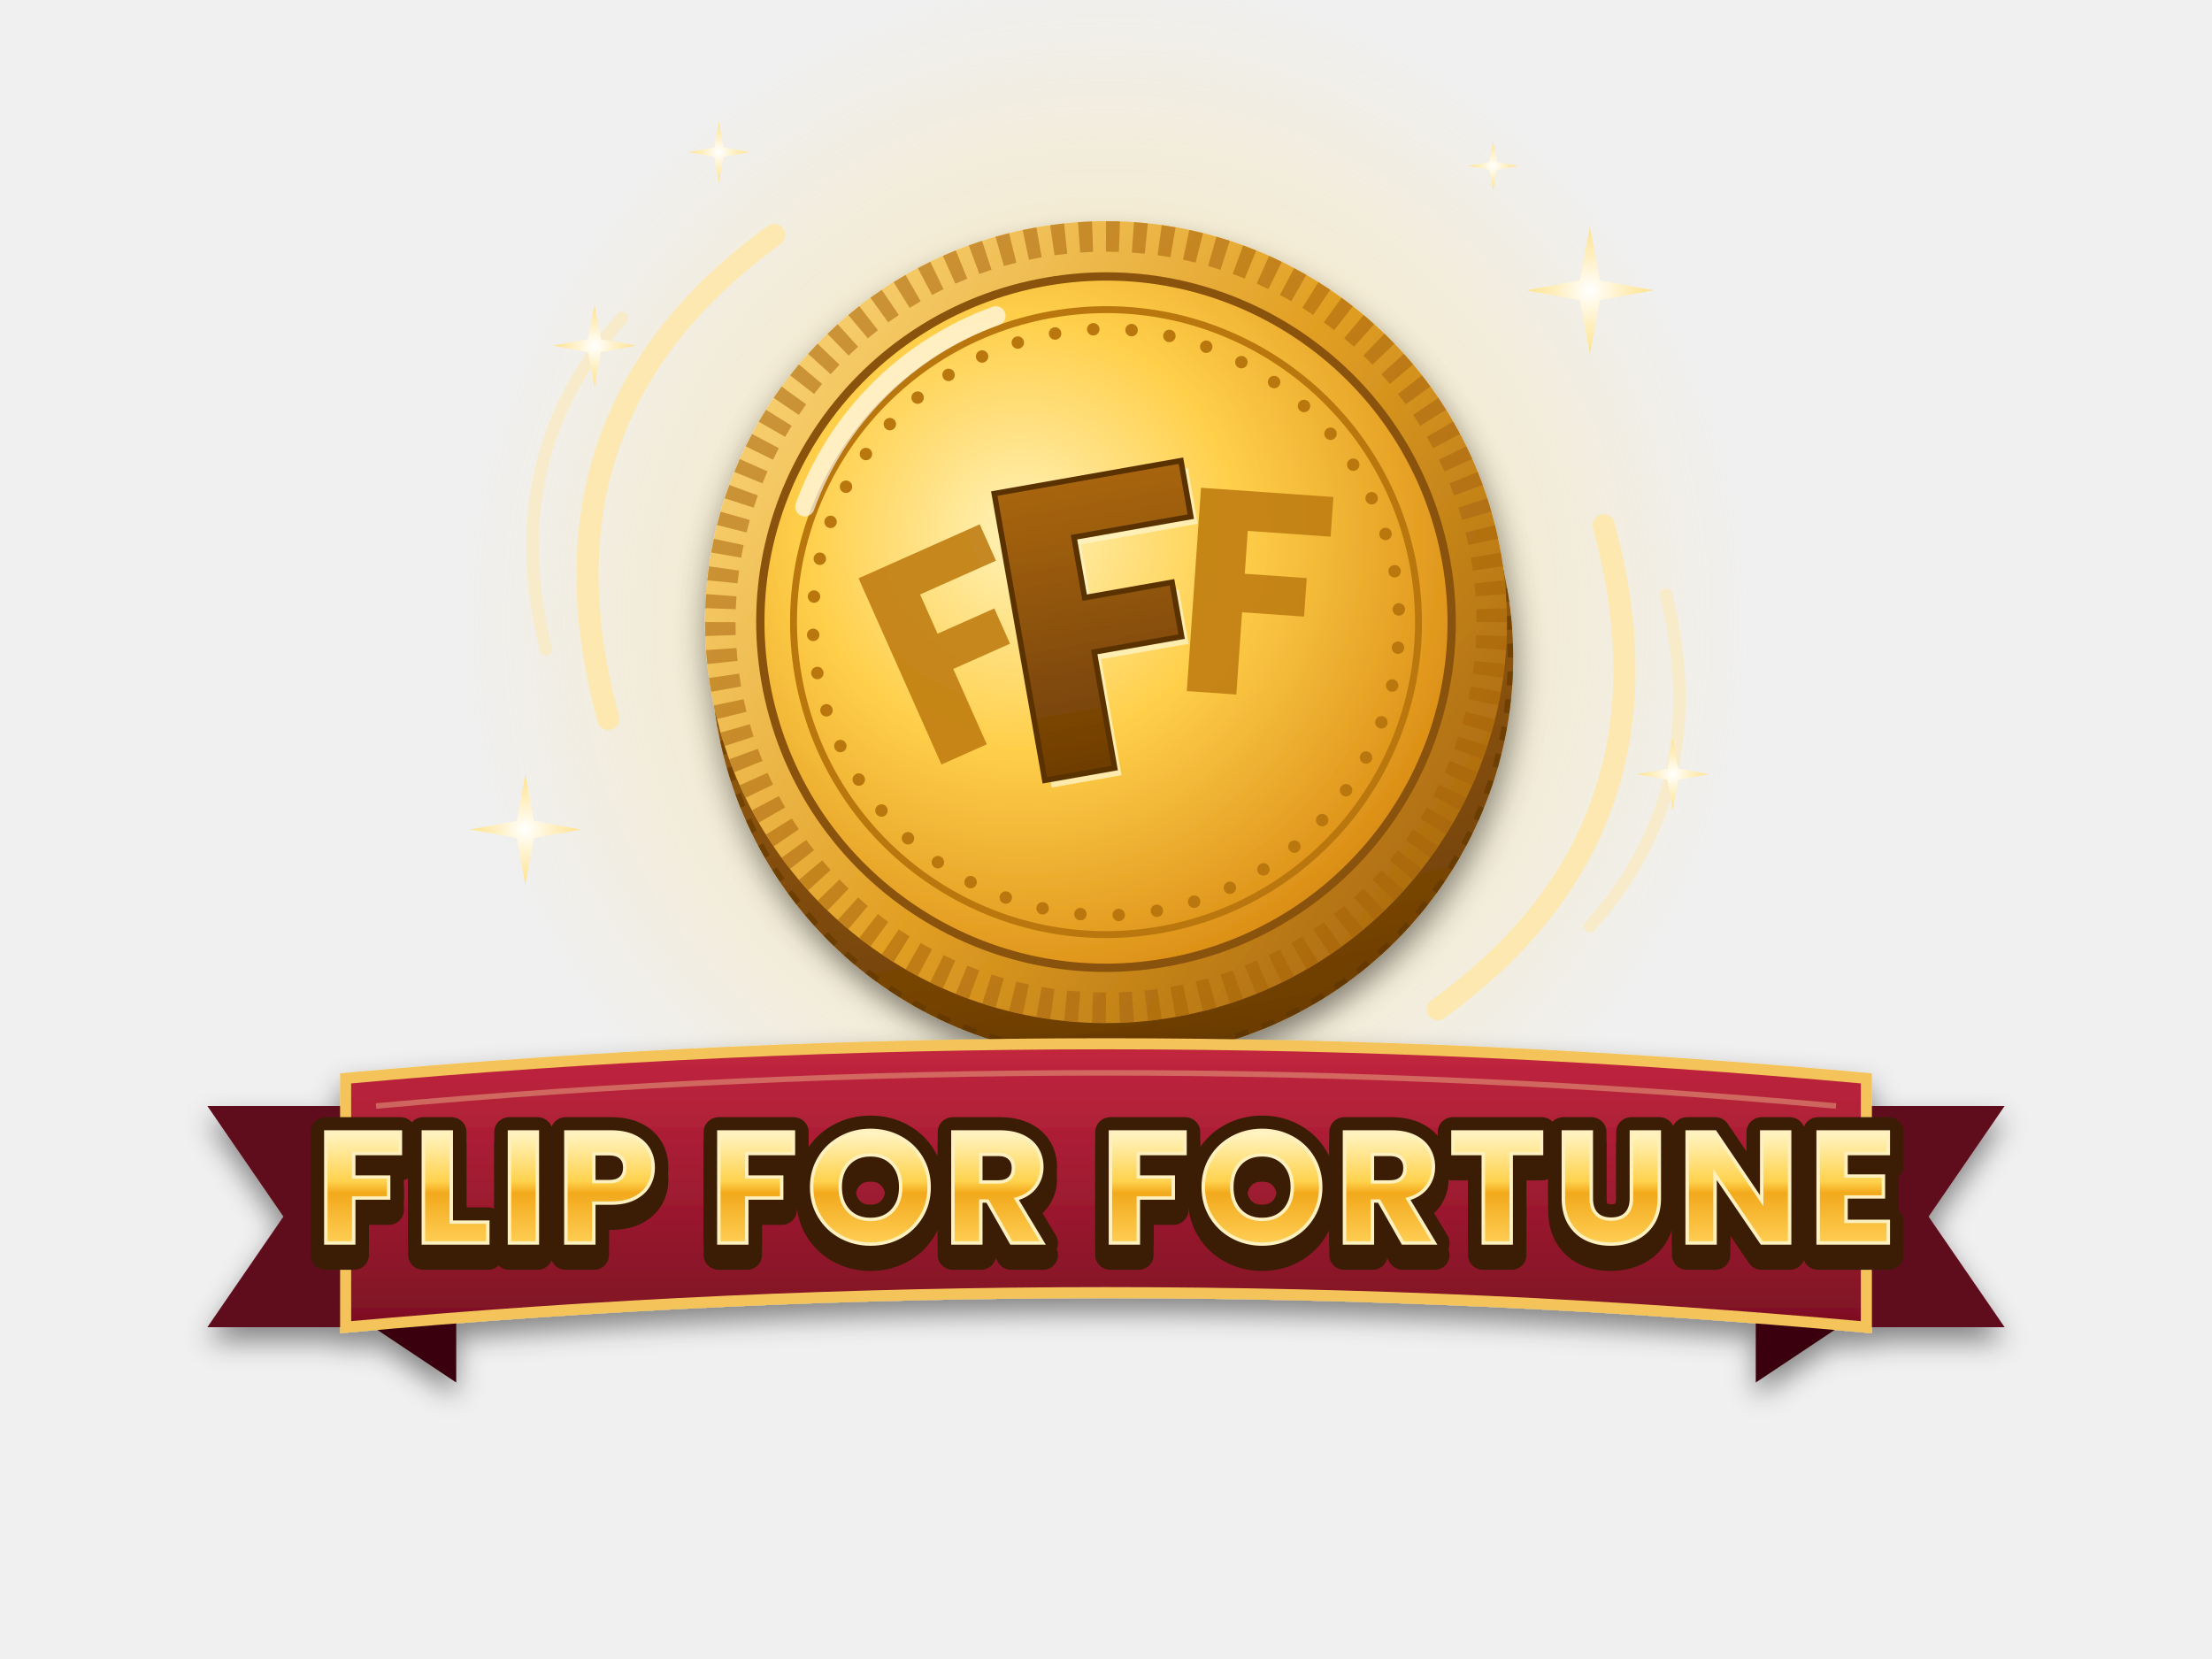
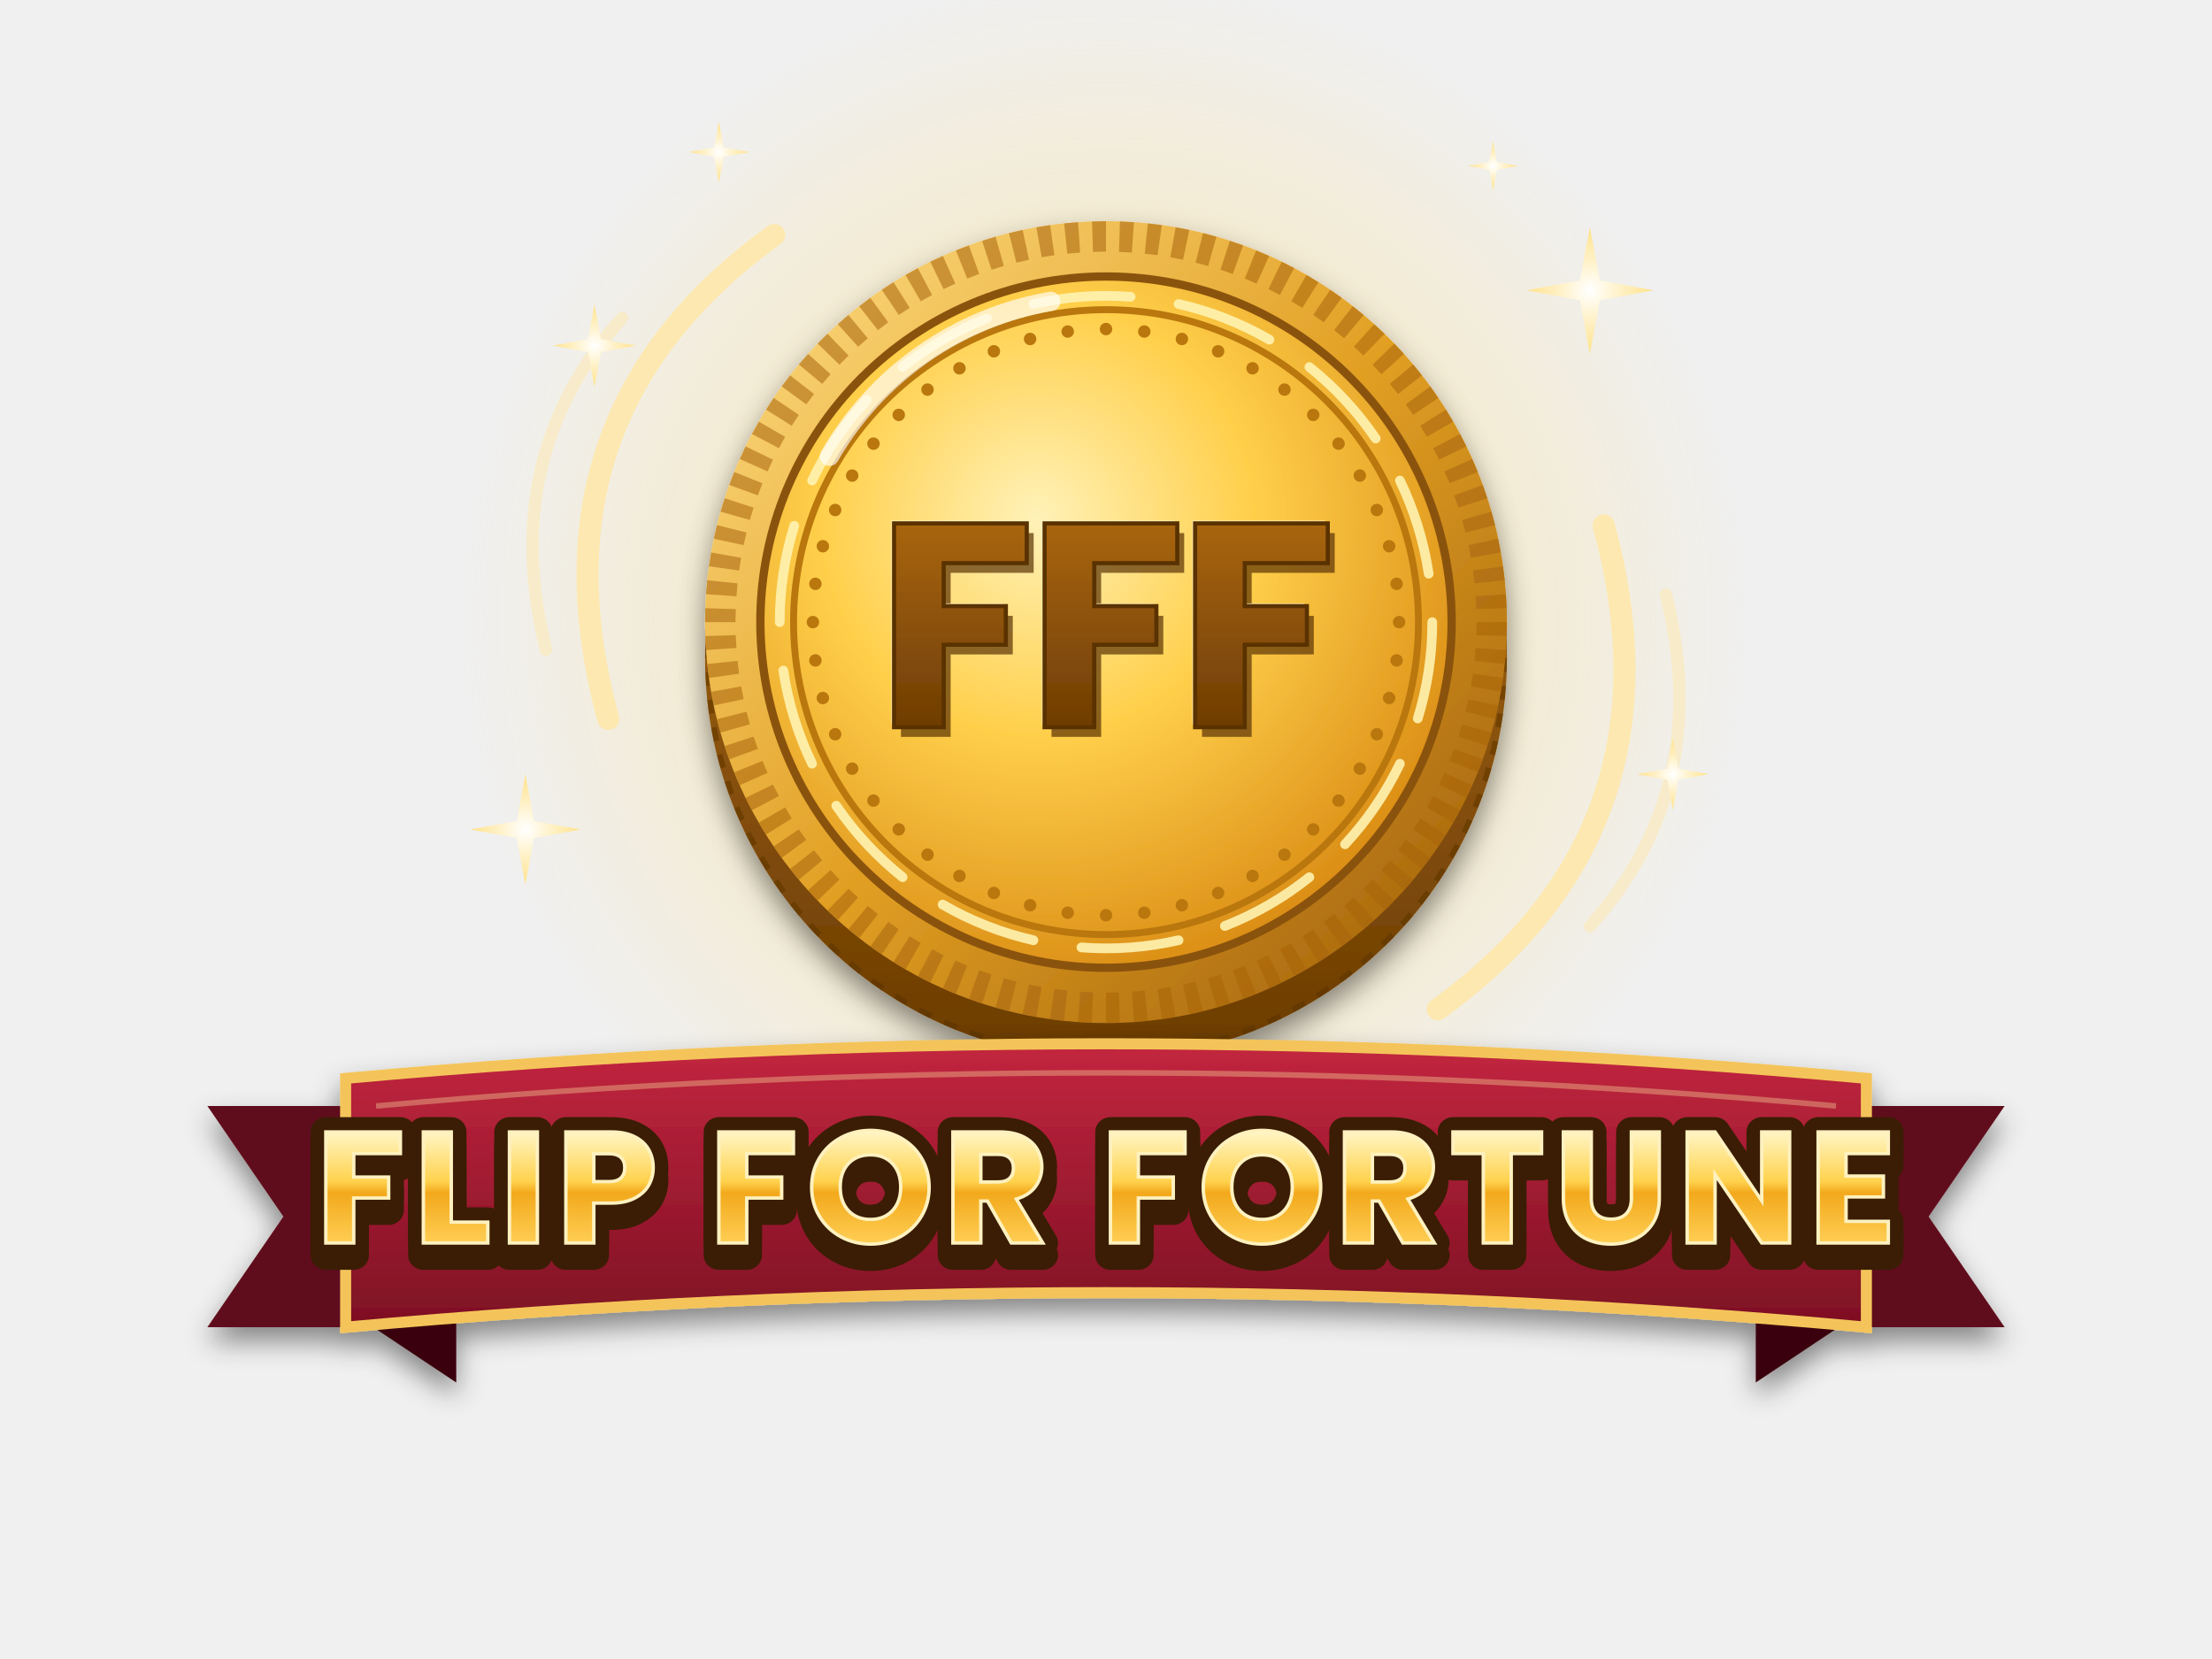
<svg xmlns="http://www.w3.org/2000/svg" viewBox="0 0 1600 1200" width="1600" height="1200">
  <defs>
    <radialGradient id="face" cx="40%" cy="35%" r="70%">
      <stop offset="0" stop-color="#fff2b8" />
      <stop offset="0.45" stop-color="#ffcf4a" />
      <stop offset="1" stop-color="#d98a12" />
    </radialGradient>
    <linearGradient id="rim" x1="0" y1="0" x2="1" y2="1">
      <stop offset="0" stop-color="#ffe08a" />
      <stop offset="0.5" stop-color="#e2a024" />
      <stop offset="1" stop-color="#9a5a08" />
    </linearGradient>
    <linearGradient id="edge" x1="0" y1="0" x2="0" y2="1">
      <stop offset="0" stop-color="#b8740e" />
      <stop offset="1" stop-color="#6b3c05" />
    </linearGradient>
    <linearGradient id="engrave" x1="0" y1="0" x2="0" y2="1">
      <stop offset="0" stop-color="#a8650c" />
      <stop offset="1" stop-color="#6e3d05" />
    </linearGradient>
    <linearGradient id="titleGold" x1="0" y1="0" x2="0" y2="1">
      <stop offset="0" stop-color="#fff6c8" />
      <stop offset="0.45" stop-color="#ffd24d" />
      <stop offset="0.55" stop-color="#f2a91c" />
      <stop offset="1" stop-color="#ffcf55" />
    </linearGradient>
    <linearGradient id="ribbon" x1="0" y1="0" x2="0" y2="1">
      <stop offset="0" stop-color="#c3263f" />
      <stop offset="1" stop-color="#7d1023" />
    </linearGradient>
    <radialGradient id="spark">
      <stop offset="0" stop-color="#ffffff" />
      <stop offset="1" stop-color="#ffe28a" />
    </radialGradient>
    <radialGradient id="glow" r="50%">
      <stop offset="0" stop-color="#ffd760" stop-opacity="0.55" />
      <stop offset="1" stop-color="#ffd760" stop-opacity="0" />
    </radialGradient>
    <filter id="drop" x="-20%" y="-20%" width="140%" height="150%">
      <feDropShadow dx="0" dy="10" stdDeviation="10" flood-color="#000" flood-opacity="0.45" />
    </filter>
    <clipPath id="faceClip">
      <circle cx="800" cy="450" r="250" />
    </clipPath>
  </defs>
  <circle cx="800" cy="450" r="470" fill="url(#glow)" />
  <g fill="none" stroke-linecap="round">
    <path d="M440,520 Q380,300 560,170" stroke="#ffe8a8" stroke-opacity="0.85" stroke-width="16" />
    <path d="M395,470 Q360,330 450,230" stroke="#ffe8a8" stroke-opacity="0.45" stroke-width="9" />
    <path d="M1160,380 Q1220,600 1040,730" stroke="#ffe8a8" stroke-opacity="0.85" stroke-width="16" />
    <path d="M1205,430 Q1240,570 1150,670" stroke="#ffe8a8" stroke-opacity="0.45" stroke-width="9" />
  </g>
-   <g filter="url(#drop)" transform="rotate(-10 800 450)">
+   <g filter="url(#drop)">
    <ellipse cx="800" cy="476" rx="290" ry="290" fill="url(#edge)" />
    <path d="M1086.0,476.0 L1090.0,476.0 L1089.8,486.1 L1085.8,486.0 Z M1085.3,496.0 L1089.3,496.2 L1088.4,506.3 L1084.4,505.9 Z M1083.2,515.8 L1087.2,516.4 L1085.6,526.4 L1081.7,525.7 Z M1079.8,535.5 L1083.7,536.3 L1081.4,546.2 L1077.5,545.2 Z M1074.9,554.8 L1078.8,555.9 L1075.8,565.6 L1072.0,564.4 Z M1068.8,573.8 L1072.5,575.2 L1068.9,584.6 L1065.2,583.1 Z M1061.3,592.3 L1064.9,594.0 L1060.7,603.1 L1057.1,601.4 Z M1052.5,610.3 L1056.1,612.1 L1051.1,621.0 L1047.7,619.0 Z M1042.5,627.6 L1045.9,629.7 L1040.4,638.2 L1037.1,635.9 Z M1031.4,644.1 L1034.6,646.5 L1028.5,654.5 L1025.4,652.1 Z M1019.1,659.8 L1022.2,662.4 L1015.5,670.0 L1012.5,667.4 Z M1005.7,674.7 L1008.6,677.5 L1001.5,684.6 L998.7,681.7 Z M991.4,688.5 L994.0,691.5 L986.4,698.2 L983.8,695.1 Z M976.1,701.4 L978.5,704.5 L970.5,710.6 L968.1,707.4 Z M959.9,713.1 L962.2,716.4 L953.7,721.9 L951.6,718.5 Z M943.0,723.7 L945.0,727.1 L936.1,732.1 L934.3,728.5 Z M925.4,733.1 L927.1,736.7 L918.0,740.9 L916.3,737.3 Z M907.1,741.2 L908.6,744.9 L899.2,748.5 L897.8,744.8 Z M888.4,748.0 L889.6,751.8 L879.9,754.8 L878.8,750.9 Z M869.2,753.5 L870.2,757.4 L860.3,759.7 L859.5,755.8 Z M849.7,757.7 L850.4,761.6 L840.4,763.2 L839.8,759.2 Z M829.9,760.4 L830.3,764.4 L820.2,765.3 L820.0,761.3 Z M810.0,761.8 L810.1,765.8 L800.0,766.0 L800.0,762.0 Z M790.0,761.8 L789.9,765.8 L779.8,765.3 L780.0,761.3 Z M770.1,760.4 L769.7,764.4 L759.6,763.2 L760.2,759.2 Z M750.3,757.7 L749.6,761.6 L739.7,759.7 L740.5,755.8 Z M730.8,753.5 L729.8,757.4 L720.1,754.8 L721.2,750.9 Z M711.6,748.0 L710.4,751.8 L700.8,748.5 L702.2,744.8 Z M692.9,741.2 L691.4,744.9 L682.0,740.9 L683.7,737.3 Z M674.6,733.1 L672.9,736.7 L663.9,732.1 L665.7,728.5 Z M657.0,723.7 L655.0,727.1 L646.3,721.9 L648.4,718.5 Z M640.1,713.1 L637.8,716.4 L629.5,710.6 L631.9,707.4 Z M623.9,701.4 L621.5,704.5 L613.6,698.2 L616.2,695.1 Z M608.6,688.5 L606.0,691.5 L598.5,684.6 L601.3,681.7 Z M594.3,674.7 L591.4,677.5 L584.5,670.0 L587.5,667.4 Z M580.9,659.8 L577.8,662.4 L571.5,654.5 L574.6,652.1 Z M568.6,644.1 L565.4,646.5 L559.6,638.2 L562.9,635.9 Z M557.5,627.6 L554.1,629.7 L548.9,621.0 L552.3,619.0 Z M547.5,610.3 L543.9,612.1 L539.3,603.1 L542.9,601.4 Z M538.7,592.3 L535.1,594.0 L531.1,584.6 L534.8,583.1 Z M531.2,573.8 L527.5,575.2 L524.2,565.6 L528.0,564.4 Z M525.1,554.8 L521.2,555.9 L518.6,546.2 L522.5,545.2 Z M520.2,535.5 L516.3,536.3 L514.4,526.4 L518.3,525.7 Z M516.8,515.8 L512.8,516.4 L511.6,506.3 L515.6,505.9 Z M514.7,496.0 L510.7,496.2 L510.2,486.1 L514.2,486.0 Z M514.0,476.0 L510.0,476.0 L510.2,465.9 L514.2,466.0 Z M514.7,456.0 L510.7,455.8 L511.6,445.7 L515.6,446.1 Z M516.8,436.2 L512.8,435.6 L514.4,425.6 L518.3,426.3 Z M520.2,416.5 L516.3,415.7 L518.6,405.8 L522.5,406.8 Z M525.1,397.2 L521.2,396.1 L524.2,386.4 L528.0,387.6 Z M531.2,378.2 L527.5,376.8 L531.1,367.4 L534.8,368.9 Z M538.7,359.7 L535.1,358.0 L539.3,348.9 L542.9,350.6 Z M547.5,341.7 L543.9,339.9 L548.9,331.0 L552.3,333.0 Z M557.5,324.4 L554.1,322.3 L559.6,313.8 L562.9,316.1 Z M568.6,307.9 L565.4,305.5 L571.5,297.5 L574.6,299.9 Z M580.9,292.2 L577.8,289.6 L584.5,282.0 L587.5,284.6 Z M594.3,277.3 L591.4,274.5 L598.5,267.4 L601.3,270.3 Z M608.6,263.5 L606.0,260.5 L613.6,253.8 L616.2,256.9 Z M623.9,250.6 L621.5,247.5 L629.5,241.4 L631.9,244.6 Z M640.1,238.9 L637.8,235.6 L646.3,230.1 L648.4,233.5 Z M657.0,228.3 L655.0,224.9 L663.9,219.9 L665.7,223.5 Z M674.6,218.9 L672.9,215.3 L682.0,211.1 L683.7,214.7 Z M692.9,210.8 L691.4,207.1 L700.8,203.5 L702.2,207.2 Z M711.6,204.0 L710.4,200.2 L720.1,197.2 L721.2,201.1 Z M730.8,198.5 L729.8,194.6 L739.7,192.3 L740.5,196.2 Z M750.3,194.3 L749.6,190.4 L759.6,188.8 L760.2,192.8 Z M770.1,191.6 L769.7,187.6 L779.8,186.7 L780.0,190.7 Z M790.0,190.2 L789.9,186.2 L800.0,186.0 L800.0,190.0 Z M810.0,190.2 L810.1,186.2 L820.2,186.7 L820.0,190.7 Z M829.9,191.6 L830.3,187.6 L840.4,188.8 L839.8,192.8 Z M849.7,194.3 L850.4,190.4 L860.3,192.3 L859.5,196.2 Z M869.2,198.5 L870.2,194.6 L879.9,197.2 L878.8,201.1 Z M888.4,204.0 L889.6,200.2 L899.2,203.5 L897.8,207.2 Z M907.1,210.8 L908.6,207.1 L918.0,211.1 L916.3,214.7 Z M925.4,218.9 L927.1,215.3 L936.1,219.9 L934.3,223.5 Z M943.0,228.3 L945.0,224.9 L953.7,230.1 L951.6,233.5 Z M959.9,238.9 L962.2,235.6 L970.5,241.4 L968.1,244.6 Z M976.1,250.6 L978.5,247.5 L986.4,253.8 L983.8,256.9 Z M991.4,263.5 L994.0,260.5 L1001.5,267.4 L998.7,270.3 Z M1005.7,277.3 L1008.6,274.5 L1015.5,282.0 L1012.5,284.6 Z M1019.1,292.2 L1022.2,289.6 L1028.5,297.5 L1025.4,299.9 Z M1031.4,307.9 L1034.6,305.5 L1040.4,313.8 L1037.1,316.1 Z M1042.5,324.4 L1045.9,322.3 L1051.1,331.0 L1047.7,333.0 Z M1052.5,341.7 L1056.1,339.9 L1060.7,348.9 L1057.1,350.6 Z M1061.3,359.7 L1064.9,358.0 L1068.9,367.4 L1065.2,368.9 Z M1068.8,378.2 L1072.5,376.8 L1075.8,386.4 L1072.0,387.6 Z M1074.9,397.2 L1078.8,396.1 L1081.4,405.8 L1077.5,406.8 Z M1079.8,416.5 L1083.7,415.7 L1085.6,425.6 L1081.7,426.3 Z M1083.2,436.2 L1087.2,435.6 L1088.4,445.7 L1084.4,446.1 Z M1085.3,456.0 L1089.3,455.8 L1089.8,465.9 L1085.8,466.0 Z" fill="#5a3204" opacity="0.5" />
    <circle cx="800" cy="450" r="290" fill="url(#rim)" />
    <path d="M1068.0,450.0 L1090.0,450.0 L1089.8,460.1 L1067.8,459.4 Z M1067.3,468.7 L1089.3,470.2 L1088.4,480.3 L1066.5,478.0 Z M1065.4,487.3 L1087.2,490.4 L1085.6,500.4 L1063.9,496.5 Z M1062.1,505.7 L1083.7,510.3 L1081.4,520.2 L1060.0,514.8 Z M1057.6,523.9 L1078.8,529.9 L1075.8,539.6 L1054.9,532.8 Z M1051.8,541.7 L1072.5,549.2 L1068.9,558.6 L1048.5,550.4 Z M1044.8,559.0 L1064.9,568.0 L1060.7,577.1 L1040.9,567.5 Z M1036.6,575.8 L1056.1,586.1 L1051.1,595.0 L1032.1,584.0 Z M1027.3,592.0 L1045.9,603.7 L1040.4,612.2 L1022.2,599.9 Z M1016.8,607.5 L1034.6,620.5 L1028.5,628.5 L1011.2,615.0 Z M1005.3,622.3 L1022.2,636.4 L1015.5,644.0 L999.2,629.3 Z M992.8,636.2 L1008.6,651.5 L1001.5,658.6 L986.2,642.8 Z M979.3,649.2 L994.0,665.5 L986.4,672.2 L972.3,655.3 Z M965.0,661.2 L978.5,678.5 L970.5,684.6 L957.5,666.8 Z M949.9,672.2 L962.2,690.4 L953.7,695.9 L942.0,677.3 Z M934.0,682.1 L945.0,701.1 L936.1,706.1 L925.8,686.6 Z M917.5,690.9 L927.1,710.7 L918.0,714.9 L909.0,694.8 Z M900.4,698.5 L908.6,718.9 L899.2,722.5 L891.7,701.8 Z M882.8,704.9 L889.6,725.8 L879.9,728.8 L873.9,707.6 Z M864.8,710.0 L870.2,731.4 L860.3,733.7 L855.7,712.1 Z M846.5,713.9 L850.4,735.6 L840.4,737.2 L837.3,715.4 Z M828.0,716.5 L830.3,738.4 L820.2,739.3 L818.7,717.3 Z M809.4,717.8 L810.1,739.8 L800.0,740.0 L800.0,718.0 Z M790.6,717.8 L789.9,739.8 L779.8,739.3 L781.3,717.3 Z M772.0,716.5 L769.7,738.4 L759.6,737.2 L762.7,715.4 Z M753.5,713.9 L749.6,735.6 L739.7,733.7 L744.3,712.1 Z M735.2,710.0 L729.8,731.4 L720.1,728.8 L726.1,707.6 Z M717.2,704.9 L710.4,725.8 L700.8,722.5 L708.3,701.8 Z M699.6,698.5 L691.4,718.9 L682.0,714.9 L691.0,694.8 Z M682.5,690.9 L672.9,710.7 L663.9,706.1 L674.2,686.6 Z M666.0,682.1 L655.0,701.1 L646.3,695.9 L658.0,677.3 Z M650.1,672.2 L637.8,690.4 L629.5,684.6 L642.5,666.8 Z M635.0,661.2 L621.5,678.5 L613.6,672.2 L627.7,655.3 Z M620.7,649.2 L606.0,665.5 L598.5,658.6 L613.8,642.8 Z M607.2,636.2 L591.4,651.5 L584.5,644.0 L600.8,629.3 Z M594.7,622.3 L577.8,636.4 L571.5,628.5 L588.8,615.0 Z M583.2,607.5 L565.4,620.5 L559.6,612.2 L577.8,599.9 Z M572.7,592.0 L554.1,603.7 L548.9,595.0 L567.9,584.0 Z M563.4,575.8 L543.9,586.1 L539.3,577.1 L559.1,567.5 Z M555.2,559.0 L535.1,568.0 L531.1,558.6 L551.5,550.4 Z M548.2,541.7 L527.5,549.2 L524.2,539.6 L545.1,532.8 Z M542.4,523.9 L521.2,529.9 L518.6,520.2 L540.0,514.8 Z M537.9,505.7 L516.3,510.3 L514.4,500.4 L536.1,496.5 Z M534.6,487.3 L512.8,490.4 L511.6,480.3 L533.5,478.0 Z M532.7,468.7 L510.7,470.2 L510.2,460.1 L532.2,459.4 Z M532.0,450.0 L510.0,450.0 L510.2,439.9 L532.2,440.6 Z M532.7,431.3 L510.7,429.8 L511.6,419.7 L533.5,422.0 Z M534.6,412.7 L512.8,409.6 L514.4,399.6 L536.1,403.5 Z M537.9,394.3 L516.3,389.7 L518.6,379.8 L540.0,385.2 Z M542.4,376.1 L521.2,370.1 L524.2,360.4 L545.1,367.2 Z M548.2,358.3 L527.5,350.8 L531.1,341.4 L551.5,349.6 Z M555.2,341.0 L535.1,332.0 L539.3,322.9 L559.1,332.5 Z M563.4,324.2 L543.9,313.9 L548.9,305.0 L567.9,316.0 Z M572.7,308.0 L554.1,296.3 L559.6,287.8 L577.8,300.1 Z M583.2,292.5 L565.4,279.5 L571.5,271.5 L588.8,285.0 Z M594.7,277.7 L577.8,263.6 L584.5,256.0 L600.8,270.7 Z M607.2,263.8 L591.4,248.5 L598.5,241.4 L613.8,257.2 Z M620.7,250.8 L606.0,234.5 L613.6,227.8 L627.7,244.7 Z M635.0,238.8 L621.5,221.5 L629.5,215.4 L642.5,233.2 Z M650.1,227.8 L637.8,209.6 L646.3,204.1 L658.0,222.7 Z M666.0,217.9 L655.0,198.9 L663.9,193.9 L674.2,213.4 Z M682.5,209.1 L672.9,189.3 L682.0,185.1 L691.0,205.2 Z M699.6,201.5 L691.4,181.1 L700.8,177.5 L708.3,198.2 Z M717.2,195.1 L710.4,174.2 L720.1,171.2 L726.1,192.4 Z M735.2,190.0 L729.8,168.6 L739.7,166.3 L744.3,187.9 Z M753.5,186.1 L749.6,164.4 L759.6,162.8 L762.7,184.6 Z M772.0,183.5 L769.7,161.6 L779.8,160.7 L781.3,182.7 Z M790.6,182.2 L789.9,160.2 L800.0,160.0 L800.0,182.0 Z M809.4,182.2 L810.1,160.2 L820.2,160.7 L818.7,182.7 Z M828.0,183.5 L830.3,161.6 L840.4,162.8 L837.3,184.6 Z M846.5,186.1 L850.4,164.4 L860.3,166.3 L855.7,187.9 Z M864.8,190.0 L870.2,168.6 L879.9,171.2 L873.9,192.4 Z M882.8,195.1 L889.6,174.2 L899.2,177.5 L891.7,198.2 Z M900.4,201.5 L908.6,181.1 L918.0,185.1 L909.0,205.2 Z M917.5,209.1 L927.1,189.3 L936.1,193.9 L925.8,213.4 Z M934.0,217.9 L945.0,198.9 L953.7,204.1 L942.0,222.7 Z M949.9,227.8 L962.2,209.6 L970.5,215.4 L957.5,233.2 Z M965.0,238.8 L978.5,221.5 L986.4,227.8 L972.3,244.7 Z M979.3,250.8 L994.0,234.5 L1001.5,241.4 L986.2,257.2 Z M992.8,263.8 L1008.6,248.5 L1015.5,256.0 L999.2,270.7 Z M1005.3,277.7 L1022.2,263.6 L1028.5,271.5 L1011.2,285.0 Z M1016.8,292.5 L1034.6,279.5 L1040.4,287.8 L1022.2,300.1 Z M1027.3,308.0 L1045.9,296.3 L1051.1,305.0 L1032.1,316.0 Z M1036.6,324.2 L1056.1,313.9 L1060.7,322.9 L1040.9,332.5 Z M1044.8,341.0 L1064.9,332.0 L1068.9,341.4 L1048.5,349.6 Z M1051.8,358.3 L1072.5,350.8 L1075.8,360.4 L1054.9,367.2 Z M1057.6,376.1 L1078.8,370.1 L1081.4,379.8 L1060.0,385.2 Z M1062.1,394.3 L1083.7,389.7 L1085.6,399.6 L1063.9,403.5 Z M1065.4,412.7 L1087.2,409.6 L1088.4,419.7 L1066.5,422.0 Z M1067.3,431.3 L1089.3,429.8 L1089.8,439.9 L1067.8,440.6 Z" fill="#a8650c" opacity="0.55" />
    <circle cx="800" cy="450" r="250" fill="url(#face)" stroke="#8a520a" stroke-width="6" />
    <circle cx="800" cy="450" r="226" fill="none" stroke="#b9770f" stroke-width="5" />
    <circle cx="1012.0" cy="450.0" r="4.5" fill="#b9770f" />
    <circle cx="1010.2" cy="477.7" r="4.5" fill="#b9770f" />
    <circle cx="1004.8" cy="504.9" r="4.5" fill="#b9770f" />
    <circle cx="995.9" cy="531.1" r="4.5" fill="#b9770f" />
    <circle cx="983.6" cy="556.0" r="4.5" fill="#b9770f" />
    <circle cx="968.2" cy="579.1" r="4.5" fill="#b9770f" />
    <circle cx="949.9" cy="599.9" r="4.5" fill="#b9770f" />
    <circle cx="929.1" cy="618.2" r="4.5" fill="#b9770f" />
    <circle cx="906.0" cy="633.6" r="4.5" fill="#b9770f" />
    <circle cx="881.1" cy="645.9" r="4.5" fill="#b9770f" />
    <circle cx="854.9" cy="654.8" r="4.5" fill="#b9770f" />
    <circle cx="827.7" cy="660.2" r="4.5" fill="#b9770f" />
    <circle cx="800.0" cy="662.0" r="4.5" fill="#b9770f" />
    <circle cx="772.3" cy="660.2" r="4.5" fill="#b9770f" />
    <circle cx="745.1" cy="654.8" r="4.5" fill="#b9770f" />
    <circle cx="718.9" cy="645.9" r="4.5" fill="#b9770f" />
    <circle cx="694.0" cy="633.6" r="4.5" fill="#b9770f" />
    <circle cx="670.9" cy="618.2" r="4.5" fill="#b9770f" />
    <circle cx="650.1" cy="599.9" r="4.5" fill="#b9770f" />
    <circle cx="631.8" cy="579.1" r="4.5" fill="#b9770f" />
    <circle cx="616.4" cy="556.0" r="4.5" fill="#b9770f" />
    <circle cx="604.1" cy="531.1" r="4.5" fill="#b9770f" />
    <circle cx="595.2" cy="504.9" r="4.5" fill="#b9770f" />
    <circle cx="589.8" cy="477.7" r="4.5" fill="#b9770f" />
    <circle cx="588.0" cy="450.0" r="4.5" fill="#b9770f" />
    <circle cx="589.8" cy="422.3" r="4.5" fill="#b9770f" />
    <circle cx="595.2" cy="395.1" r="4.5" fill="#b9770f" />
    <circle cx="604.1" cy="368.9" r="4.5" fill="#b9770f" />
    <circle cx="616.4" cy="344.0" r="4.5" fill="#b9770f" />
    <circle cx="631.8" cy="320.9" r="4.5" fill="#b9770f" />
    <circle cx="650.1" cy="300.1" r="4.5" fill="#b9770f" />
    <circle cx="670.9" cy="281.8" r="4.5" fill="#b9770f" />
    <circle cx="694.0" cy="266.4" r="4.5" fill="#b9770f" />
    <circle cx="718.9" cy="254.1" r="4.5" fill="#b9770f" />
    <circle cx="745.1" cy="245.2" r="4.5" fill="#b9770f" />
    <circle cx="772.3" cy="239.8" r="4.5" fill="#b9770f" />
    <circle cx="800.0" cy="238.0" r="4.5" fill="#b9770f" />
    <circle cx="827.7" cy="239.8" r="4.5" fill="#b9770f" />
    <circle cx="854.9" cy="245.2" r="4.5" fill="#b9770f" />
    <circle cx="881.1" cy="254.1" r="4.5" fill="#b9770f" />
    <circle cx="906.0" cy="266.4" r="4.5" fill="#b9770f" />
    <circle cx="929.1" cy="281.8" r="4.5" fill="#b9770f" />
    <circle cx="949.9" cy="300.1" r="4.5" fill="#b9770f" />
    <circle cx="968.2" cy="320.9" r="4.5" fill="#b9770f" />
    <circle cx="983.6" cy="344.0" r="4.5" fill="#b9770f" />
    <circle cx="995.9" cy="368.9" r="4.5" fill="#b9770f" />
    <circle cx="1004.8" cy="395.1" r="4.5" fill="#b9770f" />
    <circle cx="1010.2" cy="422.3" r="4.5" fill="#b9770f" />
-     <g clip-path="url(#faceClip)">
-       <g transform="translate(708,520) rotate(-14)">
-         <path d="M51.555 -147.42V-118.65H-8.505V-87.57H36.435V-59.64H-8.505V0.0H-44.415V-147.42Z" fill="#c07d12" opacity="0.9" />
-       </g>
-       <g transform="translate(892,520) rotate(14)">
-         <path d="M51.555 -147.42V-118.65H-8.505V-87.57H36.435V-59.64H-8.505V0.0H-44.415V-147.42Z" fill="#c07d12" opacity="0.9" />
-       </g>
-       <path d="M873.65 344.4V385.5H787.85V429.9H852.05V469.8H787.85V555.0H736.55V344.4Z" transform="translate(4,6)" fill="#fff4c4" opacity="0.8" />
-       <path d="M873.65 344.4V385.5H787.85V429.9H852.05V469.8H787.85V555.0H736.55V344.4Z" fill="url(#engrave)" stroke="#5a3204" stroke-width="4" />
-     </g>
+     <path d="M742.685 378.58V407.35H682.625V438.43H727.565V466.36H682.625V526.0H646.715V378.58Z M851.555 378.58V407.35H791.495V438.43H836.435V466.36H791.495V526.0H755.585V378.58Z M960.425 378.58V407.35H900.365V438.43H945.305V466.36H900.365V526.0H864.455V378.58Z" transform="translate(5,7)" fill="#5a3204" opacity="0.7" />
+     <path d="M742.685 378.58V407.35H682.625V438.43H727.565V466.36H682.625V526.0H646.715V378.58Z M851.555 378.58V407.35H791.495V438.43H836.435V466.36H791.495V526.0H755.585V378.58Z M960.425 378.58V407.35H900.365V438.43H945.305V466.36H900.365V526.0H864.455V378.58Z" transform="translate(-2,-2)" fill="#fff4c4" opacity="0.85" />
+     <path d="M742.685 378.58V407.35H682.625V438.43H727.565V466.36H682.625V526.0H646.715V378.58Z M851.555 378.58V407.35H791.495V438.43H836.435V466.36H791.495V526.0H755.585V378.58Z M960.425 378.58V407.35H900.365V438.43H945.305V466.36H900.365V526.0H864.455V378.58Z" fill="url(#engrave)" stroke="#5a3204" stroke-width="3" />
+     <path d="M1036.0,450.0 A236,236 0 0,1 1025.5,519.7" stroke="#fff3b0" stroke-width="7" fill="none" stroke-linecap="round" opacity="0.9" />
+     <path d="M1012.6,552.4 A236,236 0 0,1 972.9,610.7" stroke="#fff3b0" stroke-width="7" fill="none" stroke-linecap="round" opacity="0.9" />
+     <path d="M947.1,634.5 A236,236 0 0,1 886.0,669.8" stroke="#fff3b0" stroke-width="7" fill="none" stroke-linecap="round" opacity="0.9" />
+     <path d="M852.5,680.1 A236,236 0 0,1 782.2,685.3" stroke="#fff3b0" stroke-width="7" fill="none" stroke-linecap="round" opacity="0.9" />
+     <path d="M747.5,680.1 A236,236 0 0,1 681.8,654.3" stroke="#fff3b0" stroke-width="7" fill="none" stroke-linecap="round" opacity="0.9" />
+     <path d="M652.9,634.5 A236,236 0 0,1 604.9,582.8" stroke="#fff3b0" stroke-width="7" fill="none" stroke-linecap="round" opacity="0.9" />
+     <path d="M587.4,552.4 A236,236 0 0,1 566.6,485.0" stroke="#fff3b0" stroke-width="7" fill="none" stroke-linecap="round" opacity="0.9" />
+     <path d="M564.0,450.0 A236,236 0 0,1 574.5,380.3" stroke="#fff3b0" stroke-width="7" fill="none" stroke-linecap="round" opacity="0.9" />
+     <path d="M587.4,347.6 A236,236 0 0,1 627.1,289.3" stroke="#fff3b0" stroke-width="7" fill="none" stroke-linecap="round" opacity="0.9" />
+     <path d="M652.9,265.5 A236,236 0 0,1 714.0,230.2" stroke="#fff3b0" stroke-width="7" fill="none" stroke-linecap="round" opacity="0.9" />
+     <path d="M747.5,219.9 A236,236 0 0,1 817.8,214.7" stroke="#fff3b0" stroke-width="7" fill="none" stroke-linecap="round" opacity="0.9" />
+     <path d="M852.5,219.9 A236,236 0 0,1 918.2,245.7" stroke="#fff3b0" stroke-width="7" fill="none" stroke-linecap="round" opacity="0.9" />
+     <path d="M947.1,265.5 A236,236 0 0,1 995.1,317.2" stroke="#fff3b0" stroke-width="7" fill="none" stroke-linecap="round" opacity="0.9" />
+     <path d="M1012.6,347.6 A236,236 0 0,1 1033.4,415.0" stroke="#fff3b0" stroke-width="7" fill="none" stroke-linecap="round" opacity="0.9" />
    <path d="M600,330 A230,230 0 0 1 760,218" fill="none" stroke="#ffffff" stroke-opacity="0.65" stroke-width="14" stroke-linecap="round" />
  </g>
  <path d="M1150.0,164.0 L1157.2,202.8 L1196.0,210.0 L1157.2,217.2 L1150.0,256.0 L1142.8,217.2 L1104.0,210.0 L1142.8,202.8 Z" fill="url(#spark)" />
  <path d="M430.0,220.0 L434.7,245.3 L460.0,250.0 L434.7,254.7 L430.0,280.0 L425.3,254.7 L400.0,250.0 L425.3,245.3 Z" fill="url(#spark)" />
  <path d="M1210.0,534.0 L1214.0,556.0 L1236.0,560.0 L1214.0,564.0 L1210.0,586.0 L1206.0,564.0 L1184.0,560.0 L1206.0,556.0 Z" fill="url(#spark)" />
  <path d="M380.0,560.0 L386.2,593.8 L420.0,600.0 L386.2,606.2 L380.0,640.0 L373.8,606.2 L340.0,600.0 L373.8,593.8 Z" fill="url(#spark)" />
  <path d="M1080.0,102.0 L1082.8,117.2 L1098.0,120.0 L1082.8,122.8 L1080.0,138.0 L1077.2,122.8 L1062.0,120.0 L1077.2,117.2 Z" fill="url(#spark)" />
  <path d="M520.0,88.0 L523.4,106.6 L542.0,110.0 L523.4,113.4 L520.0,132.0 L516.6,113.4 L498.0,110.0 L516.6,106.6 Z" fill="url(#spark)" />
  <g filter="url(#drop)">
    <path d="M150,800 L270,800 L270,960 L150,960 L205,880 Z" fill="#5e0d1a" />
    <path d="M1450,800 L1330,800 L1330,960 L1450,960 L1395,880 Z" fill="#5e0d1a" />
    <path d="M270,960 L330,1000 L330,940 Z" fill="#3a0610" />
    <path d="M1330,960 L1270,1000 L1270,940 Z" fill="#3a0610" />
    <path d="M250,780 Q800,730 1350,780 L1350,960 Q800,910 250,960 Z" fill="url(#ribbon)" stroke="#f4c45a" stroke-width="8" />
    <path d="M272,800 Q800,752 1328,800" fill="none" stroke="#ffe7a3" stroke-opacity="0.35" stroke-width="4" />
  </g>
  <g transform="translate(800,870) scale(1,0.97) translate(-800,-870)">
    <path d="M289.608 817.164V833.33H255.86V850.794H281.112V866.488H255.86V900.0H235.682V817.164Z M326.406 884.424H352.838V900.0H306.228V817.164H326.406Z M388.692 817.164V900.0H368.514V817.164Z M442.01 870.264H429.502V900.0H409.324V817.164H442.01Q451.922 817.164 458.766 820.586Q465.61 824.008 469.032 830.026Q472.454 836.044 472.454 843.832Q472.454 851.03 469.15 856.989Q465.846 862.948 459.002 866.606Q452.158 870.264 442.01 870.264ZM451.922 843.832Q451.922 838.876 449.09 836.162Q446.258 833.448 440.476 833.448H429.502V854.216H440.476Q446.258 854.216 449.09 851.502Q451.922 848.788 451.922 843.832Z  M573.898 817.164V833.33H540.15V850.794H565.402V866.488H540.15V900.0H519.972V817.164Z M587.096 858.346Q587.096 846.192 592.819 836.516Q598.542 826.84 608.277 821.412Q618.012 815.984 629.694 815.984Q641.376 815.984 651.111 821.412Q660.846 826.84 666.451 836.516Q672.056 846.192 672.056 858.346Q672.056 870.5 666.392 880.235Q660.728 889.97 651.052 895.398Q641.376 900.826 629.694 900.826Q618.012 900.826 608.277 895.398Q598.542 889.97 592.819 880.235Q587.096 870.5 587.096 858.346ZM651.524 858.346Q651.524 847.372 645.565 840.823Q639.606 834.274 629.694 834.274Q619.664 834.274 613.705 840.764Q607.746 847.254 607.746 858.346Q607.746 869.32 613.705 875.869Q619.664 882.418 629.694 882.418Q639.606 882.418 645.565 875.81Q651.524 869.202 651.524 858.346Z M731.51 900.0 714.282 868.73H709.444V900.0H689.266V817.164H723.132Q732.926 817.164 739.829 820.586Q746.732 824.008 750.154 829.967Q753.576 835.926 753.576 843.242Q753.576 851.502 748.915 857.992Q744.254 864.482 735.168 867.196L754.284 900.0ZM709.444 854.452H721.952Q727.498 854.452 730.271 851.738Q733.044 849.024 733.044 844.068Q733.044 839.348 730.271 836.634Q727.498 833.92 721.952 833.92H709.444Z  M857.144 817.164V833.33H823.396V850.794H848.648V866.488H823.396V900.0H803.218V817.164Z M870.342 858.346Q870.342 846.192 876.065 836.516Q881.788 826.84 891.523 821.412Q901.258 815.984 912.94 815.984Q924.622 815.984 934.357 821.412Q944.092 826.84 949.697 836.516Q955.302 846.192 955.302 858.346Q955.302 870.5 949.638 880.235Q943.974 889.97 934.298 895.398Q924.622 900.826 912.94 900.826Q901.258 900.826 891.523 895.398Q881.788 889.97 876.065 880.235Q870.342 870.5 870.342 858.346ZM934.77 858.346Q934.77 847.372 928.811 840.823Q922.852 834.274 912.94 834.274Q902.91 834.274 896.951 840.764Q890.992 847.254 890.992 858.346Q890.992 869.32 896.951 875.869Q902.91 882.418 912.94 882.418Q922.852 882.418 928.811 875.81Q934.77 869.202 934.77 858.346Z M1014.756 900.0 997.528 868.73H992.69V900.0H972.512V817.164H1006.378Q1016.172 817.164 1023.075 820.586Q1029.978 824.008 1033.4 829.967Q1036.822 835.926 1036.822 843.242Q1036.822 851.502 1032.161 857.992Q1027.5 864.482 1018.414 867.196L1037.53 900.0ZM992.69 854.452H1005.198Q1010.744 854.452 1013.517 851.738Q1016.29 849.024 1016.29 844.068Q1016.29 839.348 1013.517 836.634Q1010.744 833.92 1005.198 833.92H992.69Z M1115.038 817.164V833.33H1093.09V900.0H1072.912V833.33H1050.964V817.164Z M1151.01 817.164V866.724Q1151.01 874.158 1154.668 878.17Q1158.326 882.182 1165.406 882.182Q1172.486 882.182 1176.262 878.17Q1180.038 874.158 1180.038 866.724V817.164H1200.216V866.606Q1200.216 877.698 1195.496 885.368Q1190.776 893.038 1182.811 896.932Q1174.846 900.826 1165.052 900.826Q1155.258 900.826 1147.529 896.991Q1139.8 893.156 1135.316 885.427Q1130.832 877.698 1130.832 866.606V817.164Z M1294.48 900.0H1274.302L1240.554 848.906V900.0H1220.376V817.164H1240.554L1274.302 868.494V817.164H1294.48Z M1335.29 833.33V850.086H1362.312V865.662H1335.29V883.834H1365.852V900.0H1315.112V817.164H1365.852V833.33Z" transform="translate(0,9)" fill="#3a1d04" stroke="#3a1d04" stroke-width="22" stroke-linejoin="round" />
    <path d="M289.608 817.164V833.33H255.86V850.794H281.112V866.488H255.86V900.0H235.682V817.164Z M326.406 884.424H352.838V900.0H306.228V817.164H326.406Z M388.692 817.164V900.0H368.514V817.164Z M442.01 870.264H429.502V900.0H409.324V817.164H442.01Q451.922 817.164 458.766 820.586Q465.61 824.008 469.032 830.026Q472.454 836.044 472.454 843.832Q472.454 851.03 469.15 856.989Q465.846 862.948 459.002 866.606Q452.158 870.264 442.01 870.264ZM451.922 843.832Q451.922 838.876 449.09 836.162Q446.258 833.448 440.476 833.448H429.502V854.216H440.476Q446.258 854.216 449.09 851.502Q451.922 848.788 451.922 843.832Z  M573.898 817.164V833.33H540.15V850.794H565.402V866.488H540.15V900.0H519.972V817.164Z M587.096 858.346Q587.096 846.192 592.819 836.516Q598.542 826.84 608.277 821.412Q618.012 815.984 629.694 815.984Q641.376 815.984 651.111 821.412Q660.846 826.84 666.451 836.516Q672.056 846.192 672.056 858.346Q672.056 870.5 666.392 880.235Q660.728 889.97 651.052 895.398Q641.376 900.826 629.694 900.826Q618.012 900.826 608.277 895.398Q598.542 889.97 592.819 880.235Q587.096 870.5 587.096 858.346ZM651.524 858.346Q651.524 847.372 645.565 840.823Q639.606 834.274 629.694 834.274Q619.664 834.274 613.705 840.764Q607.746 847.254 607.746 858.346Q607.746 869.32 613.705 875.869Q619.664 882.418 629.694 882.418Q639.606 882.418 645.565 875.81Q651.524 869.202 651.524 858.346Z M731.51 900.0 714.282 868.73H709.444V900.0H689.266V817.164H723.132Q732.926 817.164 739.829 820.586Q746.732 824.008 750.154 829.967Q753.576 835.926 753.576 843.242Q753.576 851.502 748.915 857.992Q744.254 864.482 735.168 867.196L754.284 900.0ZM709.444 854.452H721.952Q727.498 854.452 730.271 851.738Q733.044 849.024 733.044 844.068Q733.044 839.348 730.271 836.634Q727.498 833.92 721.952 833.92H709.444Z  M857.144 817.164V833.33H823.396V850.794H848.648V866.488H823.396V900.0H803.218V817.164Z M870.342 858.346Q870.342 846.192 876.065 836.516Q881.788 826.84 891.523 821.412Q901.258 815.984 912.94 815.984Q924.622 815.984 934.357 821.412Q944.092 826.84 949.697 836.516Q955.302 846.192 955.302 858.346Q955.302 870.5 949.638 880.235Q943.974 889.97 934.298 895.398Q924.622 900.826 912.94 900.826Q901.258 900.826 891.523 895.398Q881.788 889.97 876.065 880.235Q870.342 870.5 870.342 858.346ZM934.77 858.346Q934.77 847.372 928.811 840.823Q922.852 834.274 912.94 834.274Q902.91 834.274 896.951 840.764Q890.992 847.254 890.992 858.346Q890.992 869.32 896.951 875.869Q902.91 882.418 912.94 882.418Q922.852 882.418 928.811 875.81Q934.77 869.202 934.77 858.346Z M1014.756 900.0 997.528 868.73H992.69V900.0H972.512V817.164H1006.378Q1016.172 817.164 1023.075 820.586Q1029.978 824.008 1033.4 829.967Q1036.822 835.926 1036.822 843.242Q1036.822 851.502 1032.161 857.992Q1027.5 864.482 1018.414 867.196L1037.53 900.0ZM992.69 854.452H1005.198Q1010.744 854.452 1013.517 851.738Q1016.29 849.024 1016.29 844.068Q1016.29 839.348 1013.517 836.634Q1010.744 833.92 1005.198 833.92H992.69Z M1115.038 817.164V833.33H1093.09V900.0H1072.912V833.33H1050.964V817.164Z M1151.01 817.164V866.724Q1151.01 874.158 1154.668 878.17Q1158.326 882.182 1165.406 882.182Q1172.486 882.182 1176.262 878.17Q1180.038 874.158 1180.038 866.724V817.164H1200.216V866.606Q1200.216 877.698 1195.496 885.368Q1190.776 893.038 1182.811 896.932Q1174.846 900.826 1165.052 900.826Q1155.258 900.826 1147.529 896.991Q1139.8 893.156 1135.316 885.427Q1130.832 877.698 1130.832 866.606V817.164Z M1294.48 900.0H1274.302L1240.554 848.906V900.0H1220.376V817.164H1240.554L1274.302 868.494V817.164H1294.48Z M1335.29 833.33V850.086H1362.312V865.662H1335.29V883.834H1365.852V900.0H1315.112V817.164H1365.852V833.33Z" fill="#3a1d04" stroke="#3a1d04" stroke-width="22" stroke-linejoin="round" />
    <path d="M289.608 817.164V833.33H255.86V850.794H281.112V866.488H255.86V900.0H235.682V817.164Z M326.406 884.424H352.838V900.0H306.228V817.164H326.406Z M388.692 817.164V900.0H368.514V817.164Z M442.01 870.264H429.502V900.0H409.324V817.164H442.01Q451.922 817.164 458.766 820.586Q465.61 824.008 469.032 830.026Q472.454 836.044 472.454 843.832Q472.454 851.03 469.15 856.989Q465.846 862.948 459.002 866.606Q452.158 870.264 442.01 870.264ZM451.922 843.832Q451.922 838.876 449.09 836.162Q446.258 833.448 440.476 833.448H429.502V854.216H440.476Q446.258 854.216 449.09 851.502Q451.922 848.788 451.922 843.832Z  M573.898 817.164V833.33H540.15V850.794H565.402V866.488H540.15V900.0H519.972V817.164Z M587.096 858.346Q587.096 846.192 592.819 836.516Q598.542 826.84 608.277 821.412Q618.012 815.984 629.694 815.984Q641.376 815.984 651.111 821.412Q660.846 826.84 666.451 836.516Q672.056 846.192 672.056 858.346Q672.056 870.5 666.392 880.235Q660.728 889.97 651.052 895.398Q641.376 900.826 629.694 900.826Q618.012 900.826 608.277 895.398Q598.542 889.97 592.819 880.235Q587.096 870.5 587.096 858.346ZM651.524 858.346Q651.524 847.372 645.565 840.823Q639.606 834.274 629.694 834.274Q619.664 834.274 613.705 840.764Q607.746 847.254 607.746 858.346Q607.746 869.32 613.705 875.869Q619.664 882.418 629.694 882.418Q639.606 882.418 645.565 875.81Q651.524 869.202 651.524 858.346Z M731.51 900.0 714.282 868.73H709.444V900.0H689.266V817.164H723.132Q732.926 817.164 739.829 820.586Q746.732 824.008 750.154 829.967Q753.576 835.926 753.576 843.242Q753.576 851.502 748.915 857.992Q744.254 864.482 735.168 867.196L754.284 900.0ZM709.444 854.452H721.952Q727.498 854.452 730.271 851.738Q733.044 849.024 733.044 844.068Q733.044 839.348 730.271 836.634Q727.498 833.92 721.952 833.92H709.444Z  M857.144 817.164V833.33H823.396V850.794H848.648V866.488H823.396V900.0H803.218V817.164Z M870.342 858.346Q870.342 846.192 876.065 836.516Q881.788 826.84 891.523 821.412Q901.258 815.984 912.94 815.984Q924.622 815.984 934.357 821.412Q944.092 826.84 949.697 836.516Q955.302 846.192 955.302 858.346Q955.302 870.5 949.638 880.235Q943.974 889.97 934.298 895.398Q924.622 900.826 912.94 900.826Q901.258 900.826 891.523 895.398Q881.788 889.97 876.065 880.235Q870.342 870.5 870.342 858.346ZM934.77 858.346Q934.77 847.372 928.811 840.823Q922.852 834.274 912.94 834.274Q902.91 834.274 896.951 840.764Q890.992 847.254 890.992 858.346Q890.992 869.32 896.951 875.869Q902.91 882.418 912.94 882.418Q922.852 882.418 928.811 875.81Q934.77 869.202 934.77 858.346Z M1014.756 900.0 997.528 868.73H992.69V900.0H972.512V817.164H1006.378Q1016.172 817.164 1023.075 820.586Q1029.978 824.008 1033.4 829.967Q1036.822 835.926 1036.822 843.242Q1036.822 851.502 1032.161 857.992Q1027.5 864.482 1018.414 867.196L1037.53 900.0ZM992.69 854.452H1005.198Q1010.744 854.452 1013.517 851.738Q1016.29 849.024 1016.29 844.068Q1016.29 839.348 1013.517 836.634Q1010.744 833.92 1005.198 833.92H992.69Z M1115.038 817.164V833.33H1093.09V900.0H1072.912V833.33H1050.964V817.164Z M1151.01 817.164V866.724Q1151.01 874.158 1154.668 878.17Q1158.326 882.182 1165.406 882.182Q1172.486 882.182 1176.262 878.17Q1180.038 874.158 1180.038 866.724V817.164H1200.216V866.606Q1200.216 877.698 1195.496 885.368Q1190.776 893.038 1182.811 896.932Q1174.846 900.826 1165.052 900.826Q1155.258 900.826 1147.529 896.991Q1139.8 893.156 1135.316 885.427Q1130.832 877.698 1130.832 866.606V817.164Z M1294.48 900.0H1274.302L1240.554 848.906V900.0H1220.376V817.164H1240.554L1274.302 868.494V817.164H1294.48Z M1335.29 833.33V850.086H1362.312V865.662H1335.29V883.834H1365.852V900.0H1315.112V817.164H1365.852V833.33Z" fill="url(#titleGold)" stroke="#fff1bf" stroke-width="2.5" />
  </g>
</svg>
